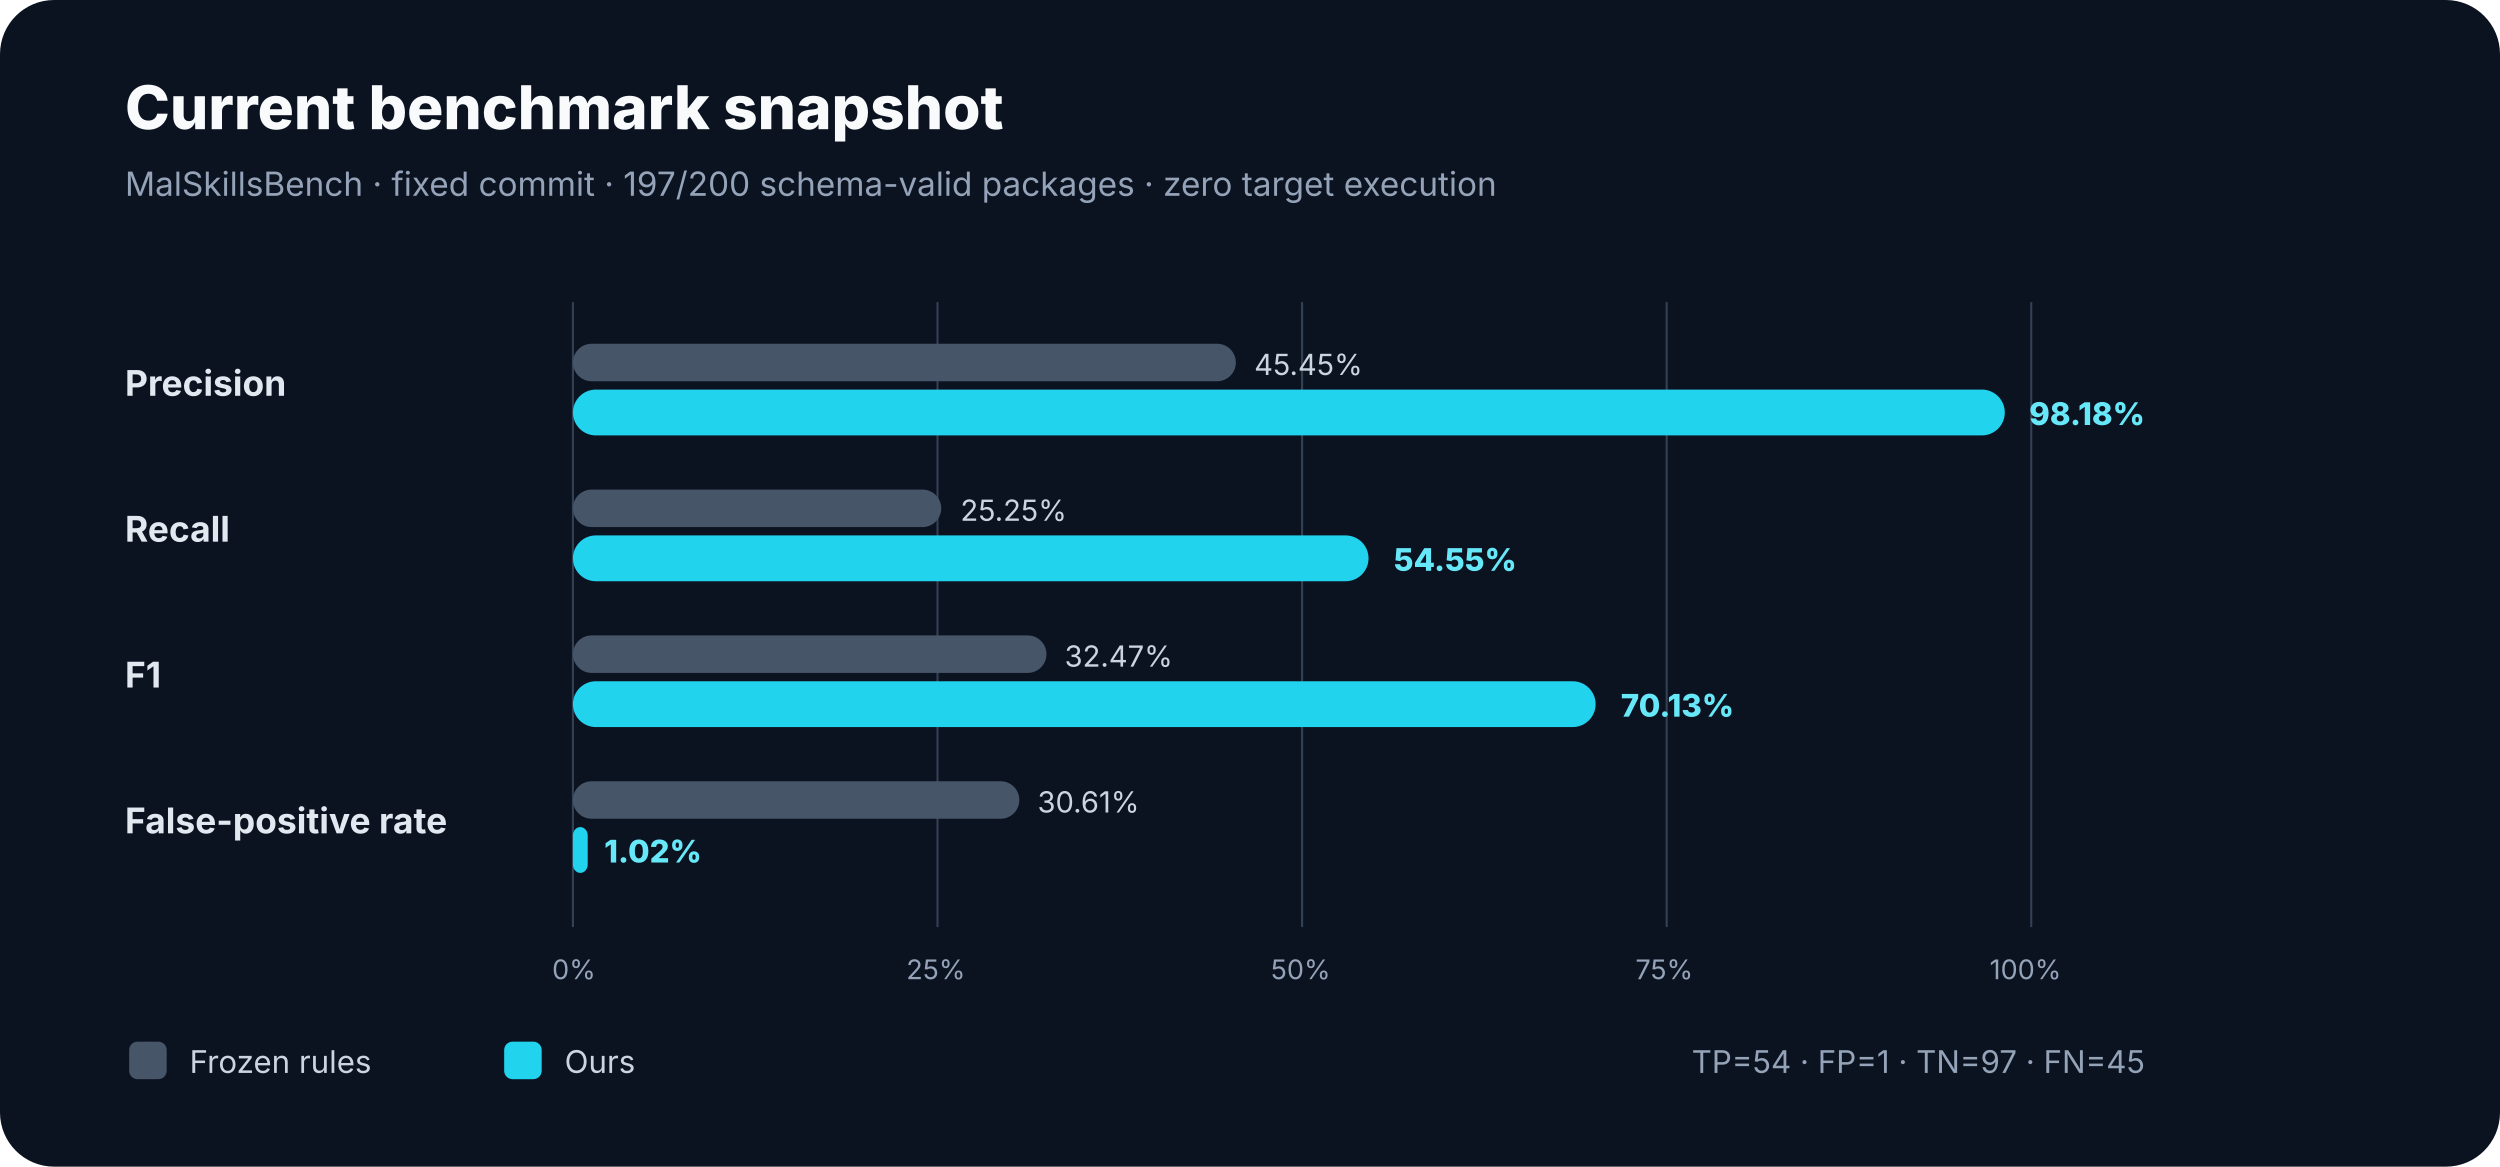
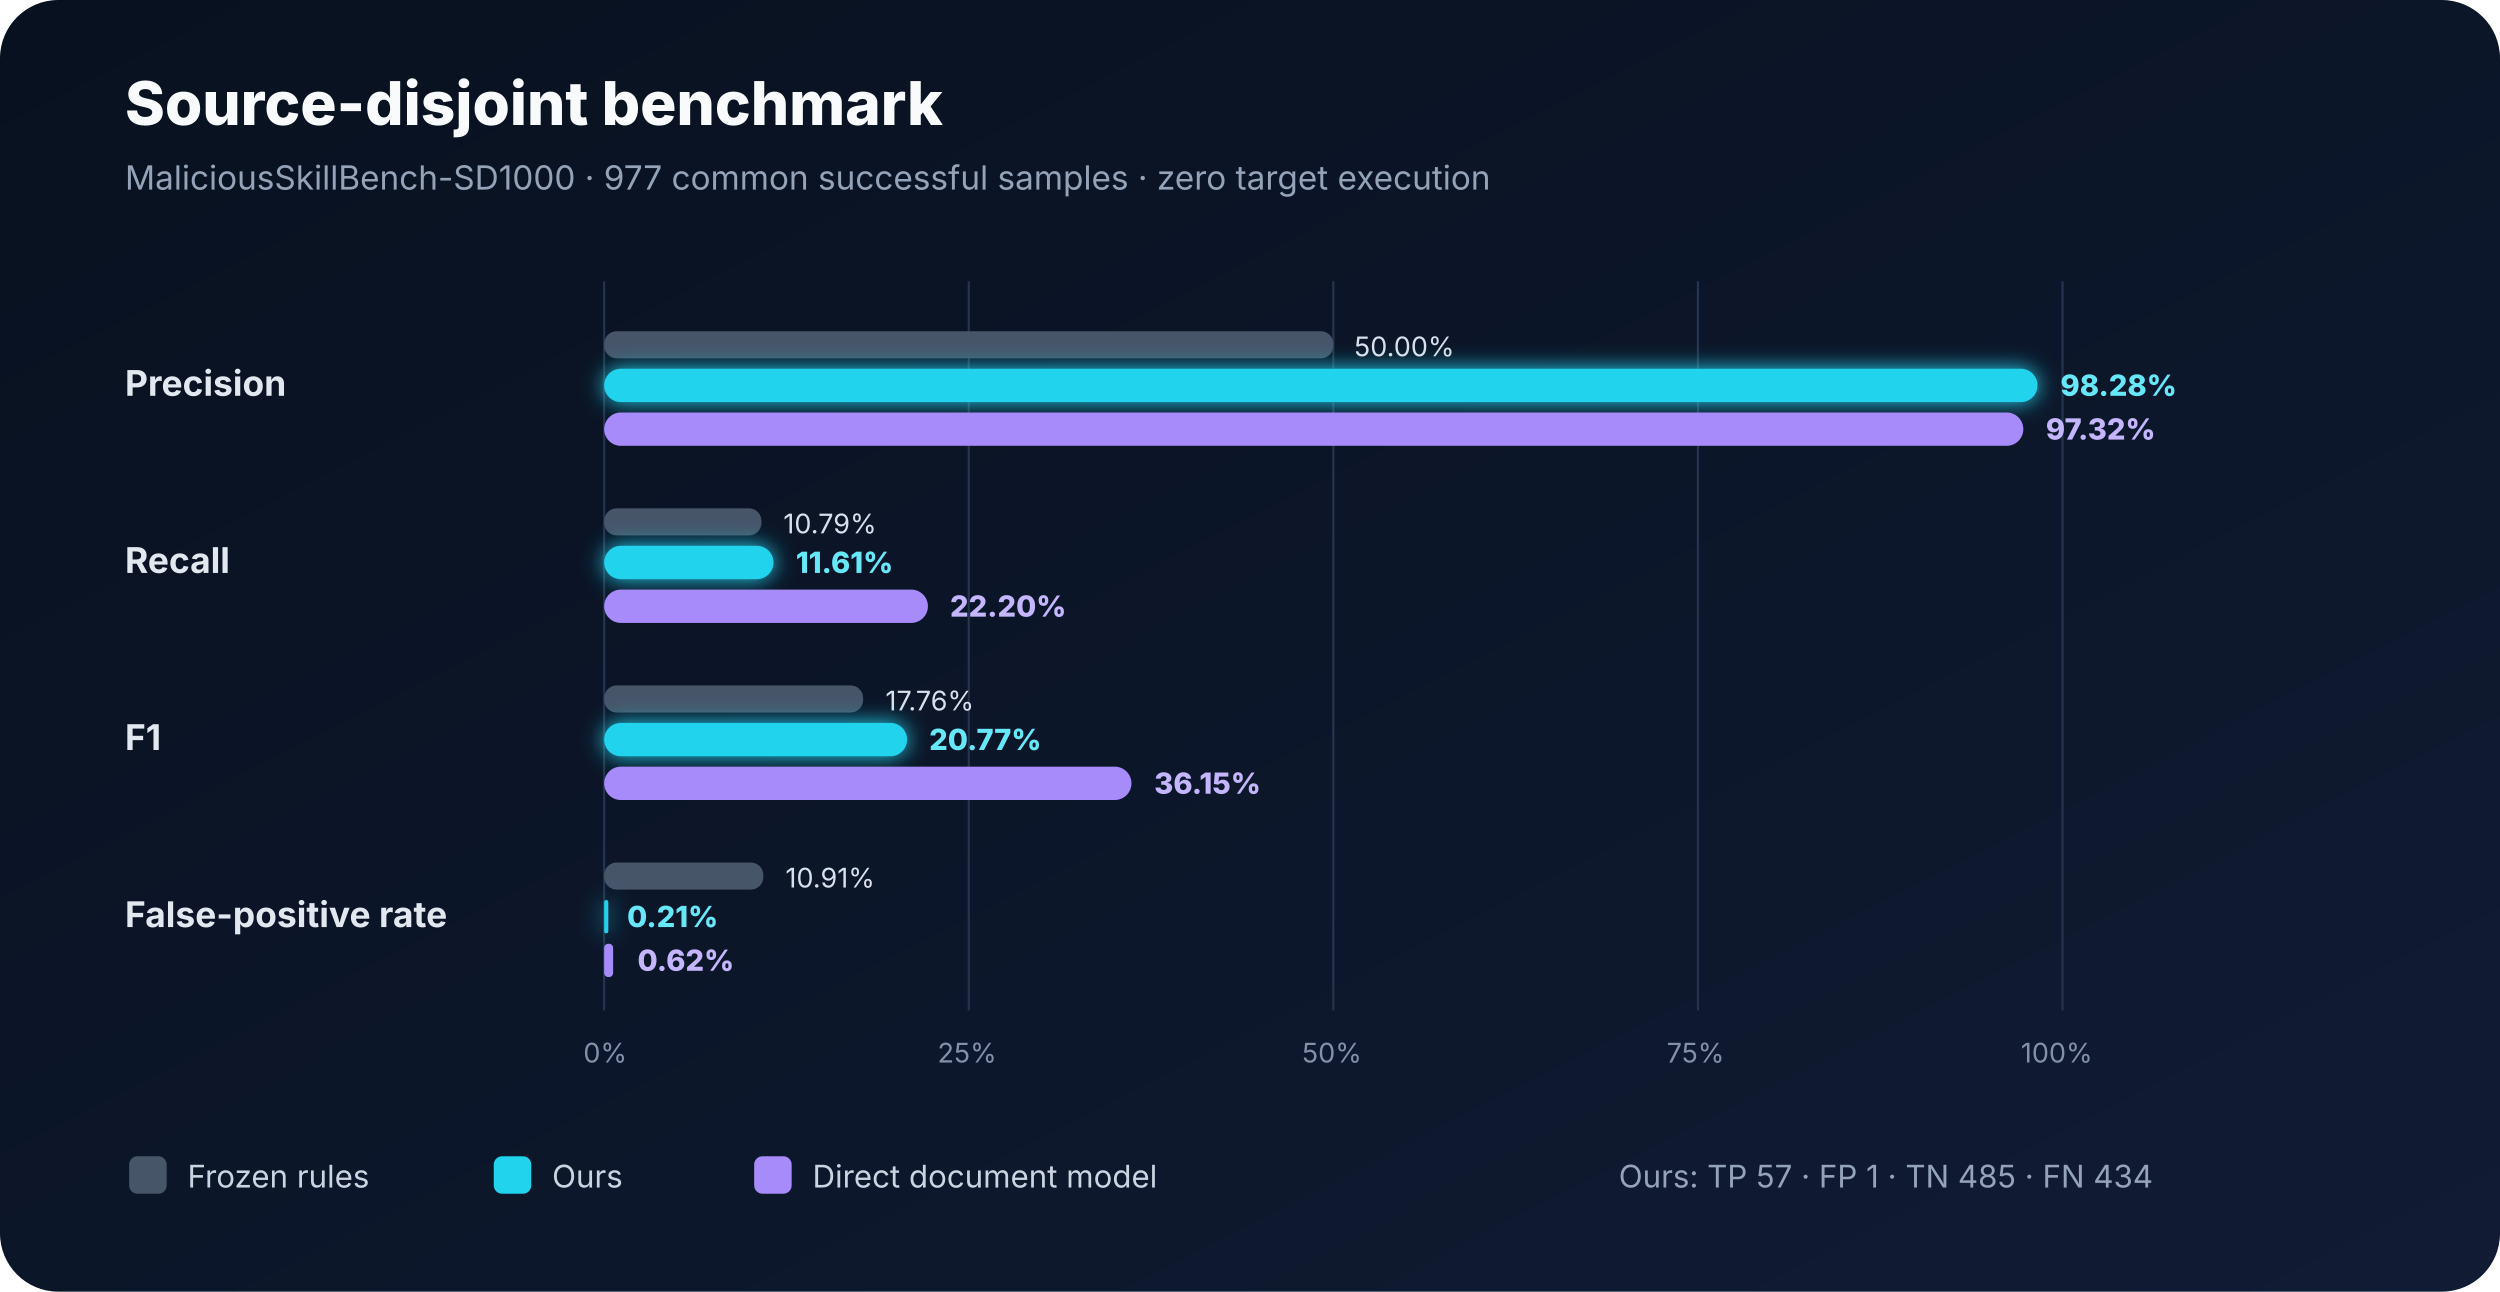
- <svg xmlns="http://www.w3.org/2000/svg" width="1200" height="560" viewBox="0 0 1200 560" role="img" aria-labelledby="title desc">
-   <rect width="1200" height="560" rx="26" fill="#0b1220" />
+ <svg xmlns="http://www.w3.org/2000/svg" width="1200" height="620" viewBox="0 0 1200 620" role="img" aria-labelledby="title desc">
+   <defs>
+     <linearGradient id="bg" x1="0" y1="0" x2="1" y2="1">
+       <stop stop-color="#07111f" />
+       <stop offset="1" stop-color="#111b33" />
+     </linearGradient>
+     <filter id="glow">
+       <feGaussianBlur stdDeviation="5" result="b" />
+       <feMerge>
+         <feMergeNode in="b" />
+         <feMergeNode in="SourceGraphic" />
+       </feMerge>
+     </filter>
+   </defs>
+   <rect width="1200" height="620" rx="28" fill="url(#bg)" />
  <g font-family="Inter,Segoe UI,Arial,sans-serif">
-     <text x="60" y="62" font-size="29" font-weight="800" fill="#f8fafc">Current benchmark snapshot</text>
-     <text x="60" y="94" font-size="16" fill="#94a3b8">MalSkillsBench · fixed commit · 197/200 schema-valid packages · zero target execution</text>
-     <g transform="translate(60 145)">
-       <g stroke="#334155" stroke-width="1">
-         <path d="M215 0V300M390 0V300M565 0V300M740 0V300M915 0V300" />
+     <text x="60" y="60" font-size="29" font-weight="800" fill="#f8fafc">Source-disjoint benchmark</text>
+     <text x="60" y="91" font-size="16" fill="#94a3b8">MaliciousSkillBench-SD1000 · 977 common successful samples · zero target execution</text>
+     <g transform="translate(60 135)">
+       <g stroke="#26354f">
+         <path d="M230 0V350M405 0V350M580 0V350M755 0V350M930 0V350" />
      </g>
-       <g fill="#94a3b8" font-size="13">
-         <text x="205" y="325">0%</text>
-         <text x="375" y="325">25%</text>
-         <text x="550" y="325">50%</text>
-         <text x="725" y="325">75%</text>
-         <text x="895" y="325">100%</text>
+       <g fill="#8291aa" font-size="13">
+         <text x="220" y="375">0%</text>
+         <text x="390" y="375">25%</text>
+         <text x="565" y="375">50%</text>
+         <text x="740" y="375">75%</text>
+         <text x="910" y="375">100%</text>
      </g>
      <g fill="#e2e8f0" font-size="17" font-weight="700">
-         <text x="0" y="45">Precision</text>
-         <text x="0" y="115">Recall</text>
-         <text x="0" y="185">F1</text>
-         <text x="0" y="255">False-positive rate</text>
+         <text x="0" y="55">Precision</text>
+         <text x="0" y="140">Recall</text>
+         <text x="0" y="225">F1</text>
+         <text x="0" y="310">False-positive rate</text>
      </g>
      <g fill="#475569">
-         <rect x="215" y="20" width="318.2" height="18" rx="9" />
-         <rect x="215" y="90" width="176.8" height="18" rx="9" />
-         <rect x="215" y="160" width="227.3" height="18" rx="9" />
-         <rect x="215" y="230" width="214.3" height="18" rx="9" />
+         <rect x="230" y="24" width="350" height="13" rx="6" />
+         <rect x="230" y="109" width="75.5" height="13" rx="6" />
+         <rect x="230" y="194" width="124.3" height="13" rx="6" />
+         <rect x="230" y="279" width="76.4" height="13" rx="6" />
      </g>
-       <g fill="#22d3ee">
-         <rect x="215" y="42" width="687.3" height="22" rx="11" />
-         <rect x="215" y="112" width="381.9" height="22" rx="11" />
-         <rect x="215" y="182" width="490.9" height="22" rx="11" />
-         <rect x="215" y="252" width="7.1" height="22" rx="4" />
+       <g fill="#22d3ee" filter="url(#glow)">
+         <rect x="230" y="42" width="688" height="16" rx="8" />
+         <rect x="230" y="127" width="81.3" height="16" rx="8" />
+         <rect x="230" y="212" width="145.4" height="16" rx="8" />
+         <rect x="230" y="297" width="2" height="16" rx="1" />
      </g>
-       <g fill="#cbd5e1" font-size="14">
-         <text x="542" y="35">45.45%</text>
-         <text x="401" y="105">25.25%</text>
-         <text x="451" y="175">32.47%</text>
-         <text x="438" y="245">30.61%</text>
+       <g fill="#a78bfa">
+         <rect x="230" y="63" width="681.2" height="16" rx="8" />
+         <rect x="230" y="148" width="155.4" height="16" rx="8" />
+         <rect x="230" y="233" width="253.1" height="16" rx="8" />
+         <rect x="230" y="318" width="4.3" height="16" rx="2" />
      </g>
-       <g fill="#67e8f9" font-size="15" font-weight="800">
-         <text x="914" y="59">98.18%</text>
-         <text x="609" y="129">54.55%</text>
-         <text x="718" y="199">70.13%</text>
-         <text x="230" y="269">1.02%</text>
+       <g fill="#d8e0ec" font-size="13">
+         <text x="590" y="36">50.00%</text>
+         <text x="316" y="121">10.79%</text>
+         <text x="365" y="206">17.76%</text>
+         <text x="317" y="291">10.91%</text>
+       </g>
+       <g fill="#67e8f9" font-size="14" font-weight="800">
+         <text x="929" y="55">98.28%</text>
+         <text x="322" y="140">11.61%</text>
+         <text x="386" y="225">20.77%</text>
+         <text x="241" y="310">0.21%</text>
+       </g>
+       <g fill="#c4b5fd" font-size="14" font-weight="800">
+         <text x="922" y="76">97.32%</text>
+         <text x="396" y="161">22.20%</text>
+         <text x="494" y="246">36.15%</text>
+         <text x="246" y="331">0.62%</text>
      </g>
    </g>
-     <g transform="translate(62 500)" font-size="15">
+     <g transform="translate(62 555)" font-size="15">
      <rect width="18" height="18" rx="4" fill="#475569" />
-       <text x="29" y="15" fill="#cbd5e1">Frozen rules</text>
-       <rect x="180" width="18" height="18" rx="4" fill="#22d3ee" />
-       <text x="209" y="15" fill="#cbd5e1">Ours</text>
-       <text x="750" y="15" fill="#94a3b8">TP=54 · FP=1 · TN=97 · FN=45</text>
+       <text x="28" y="15" fill="#cbd5e1">Frozen rules</text>
+       <rect x="175" width="18" height="18" rx="4" fill="#22d3ee" />
+       <text x="203" y="15" fill="#cbd5e1">Ours</text>
+       <rect x="300" width="18" height="18" rx="4" fill="#a78bfa" />
+       <text x="328" y="15" fill="#cbd5e1">Direct document model</text>
+       <text x="715" y="15" fill="#94a3b8">Ours: TP 57 · FP 1 · TN 485 · FN 434</text>
    </g>
  </g>
</svg>
